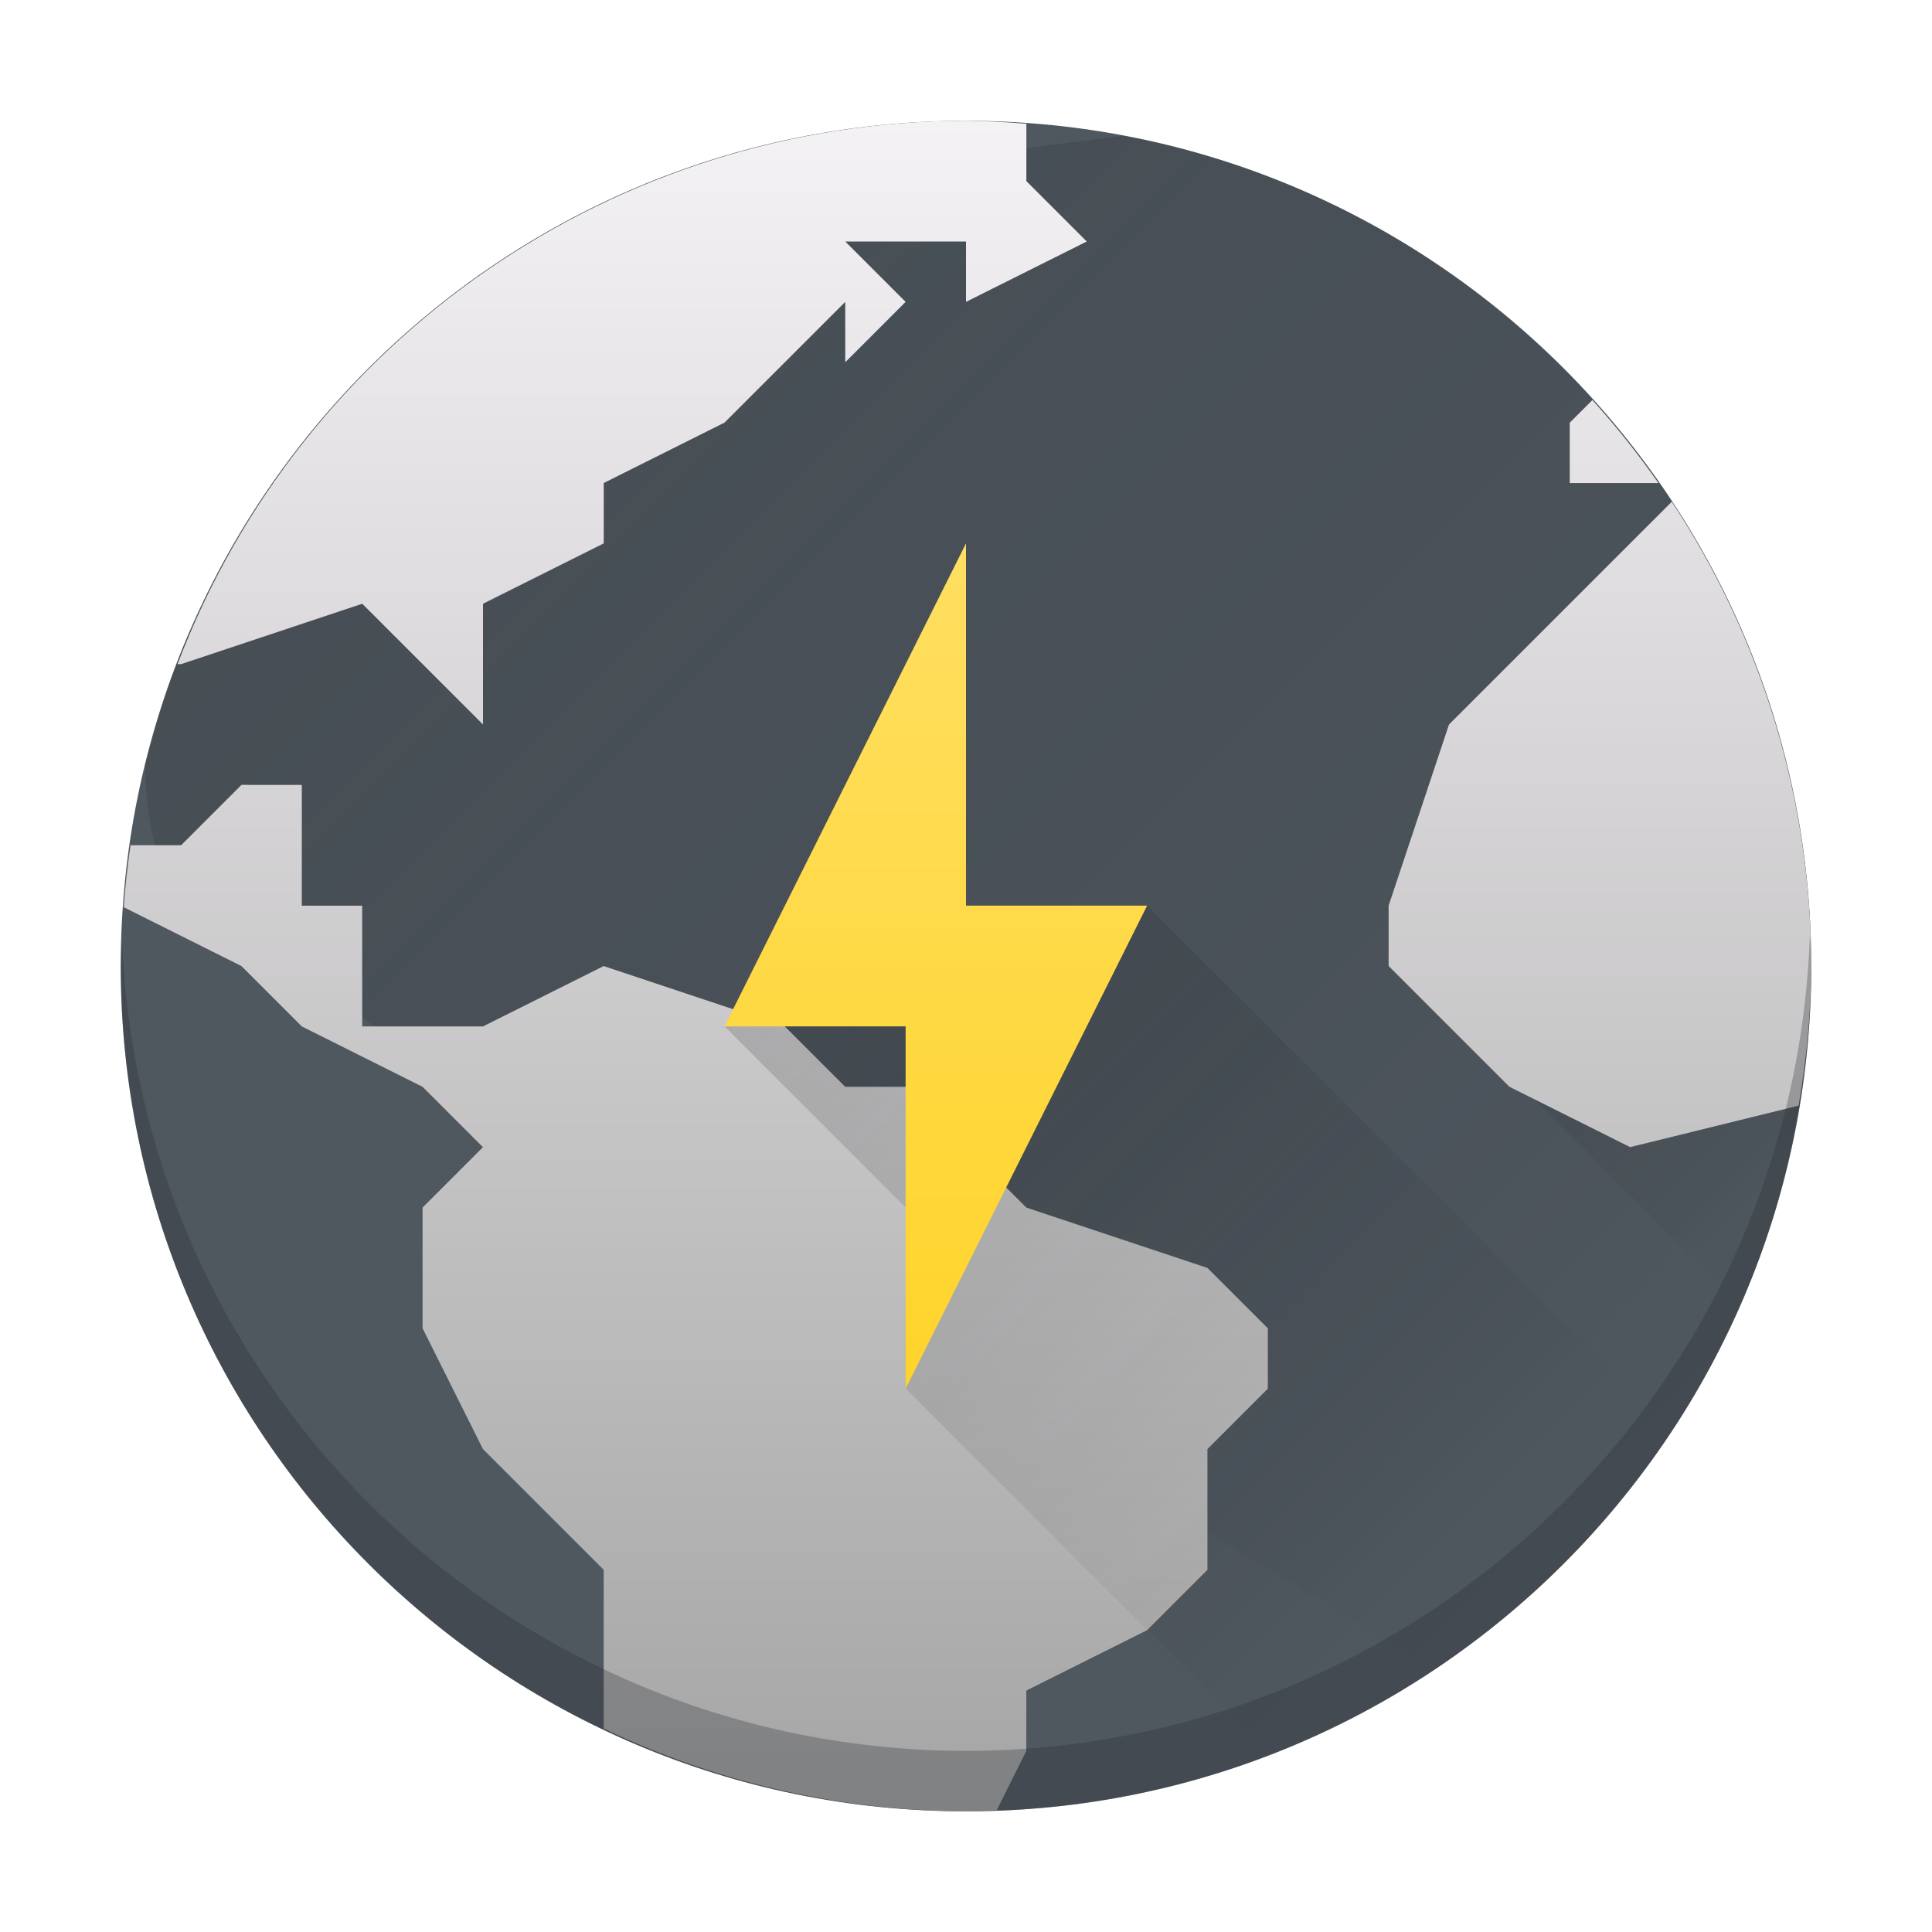
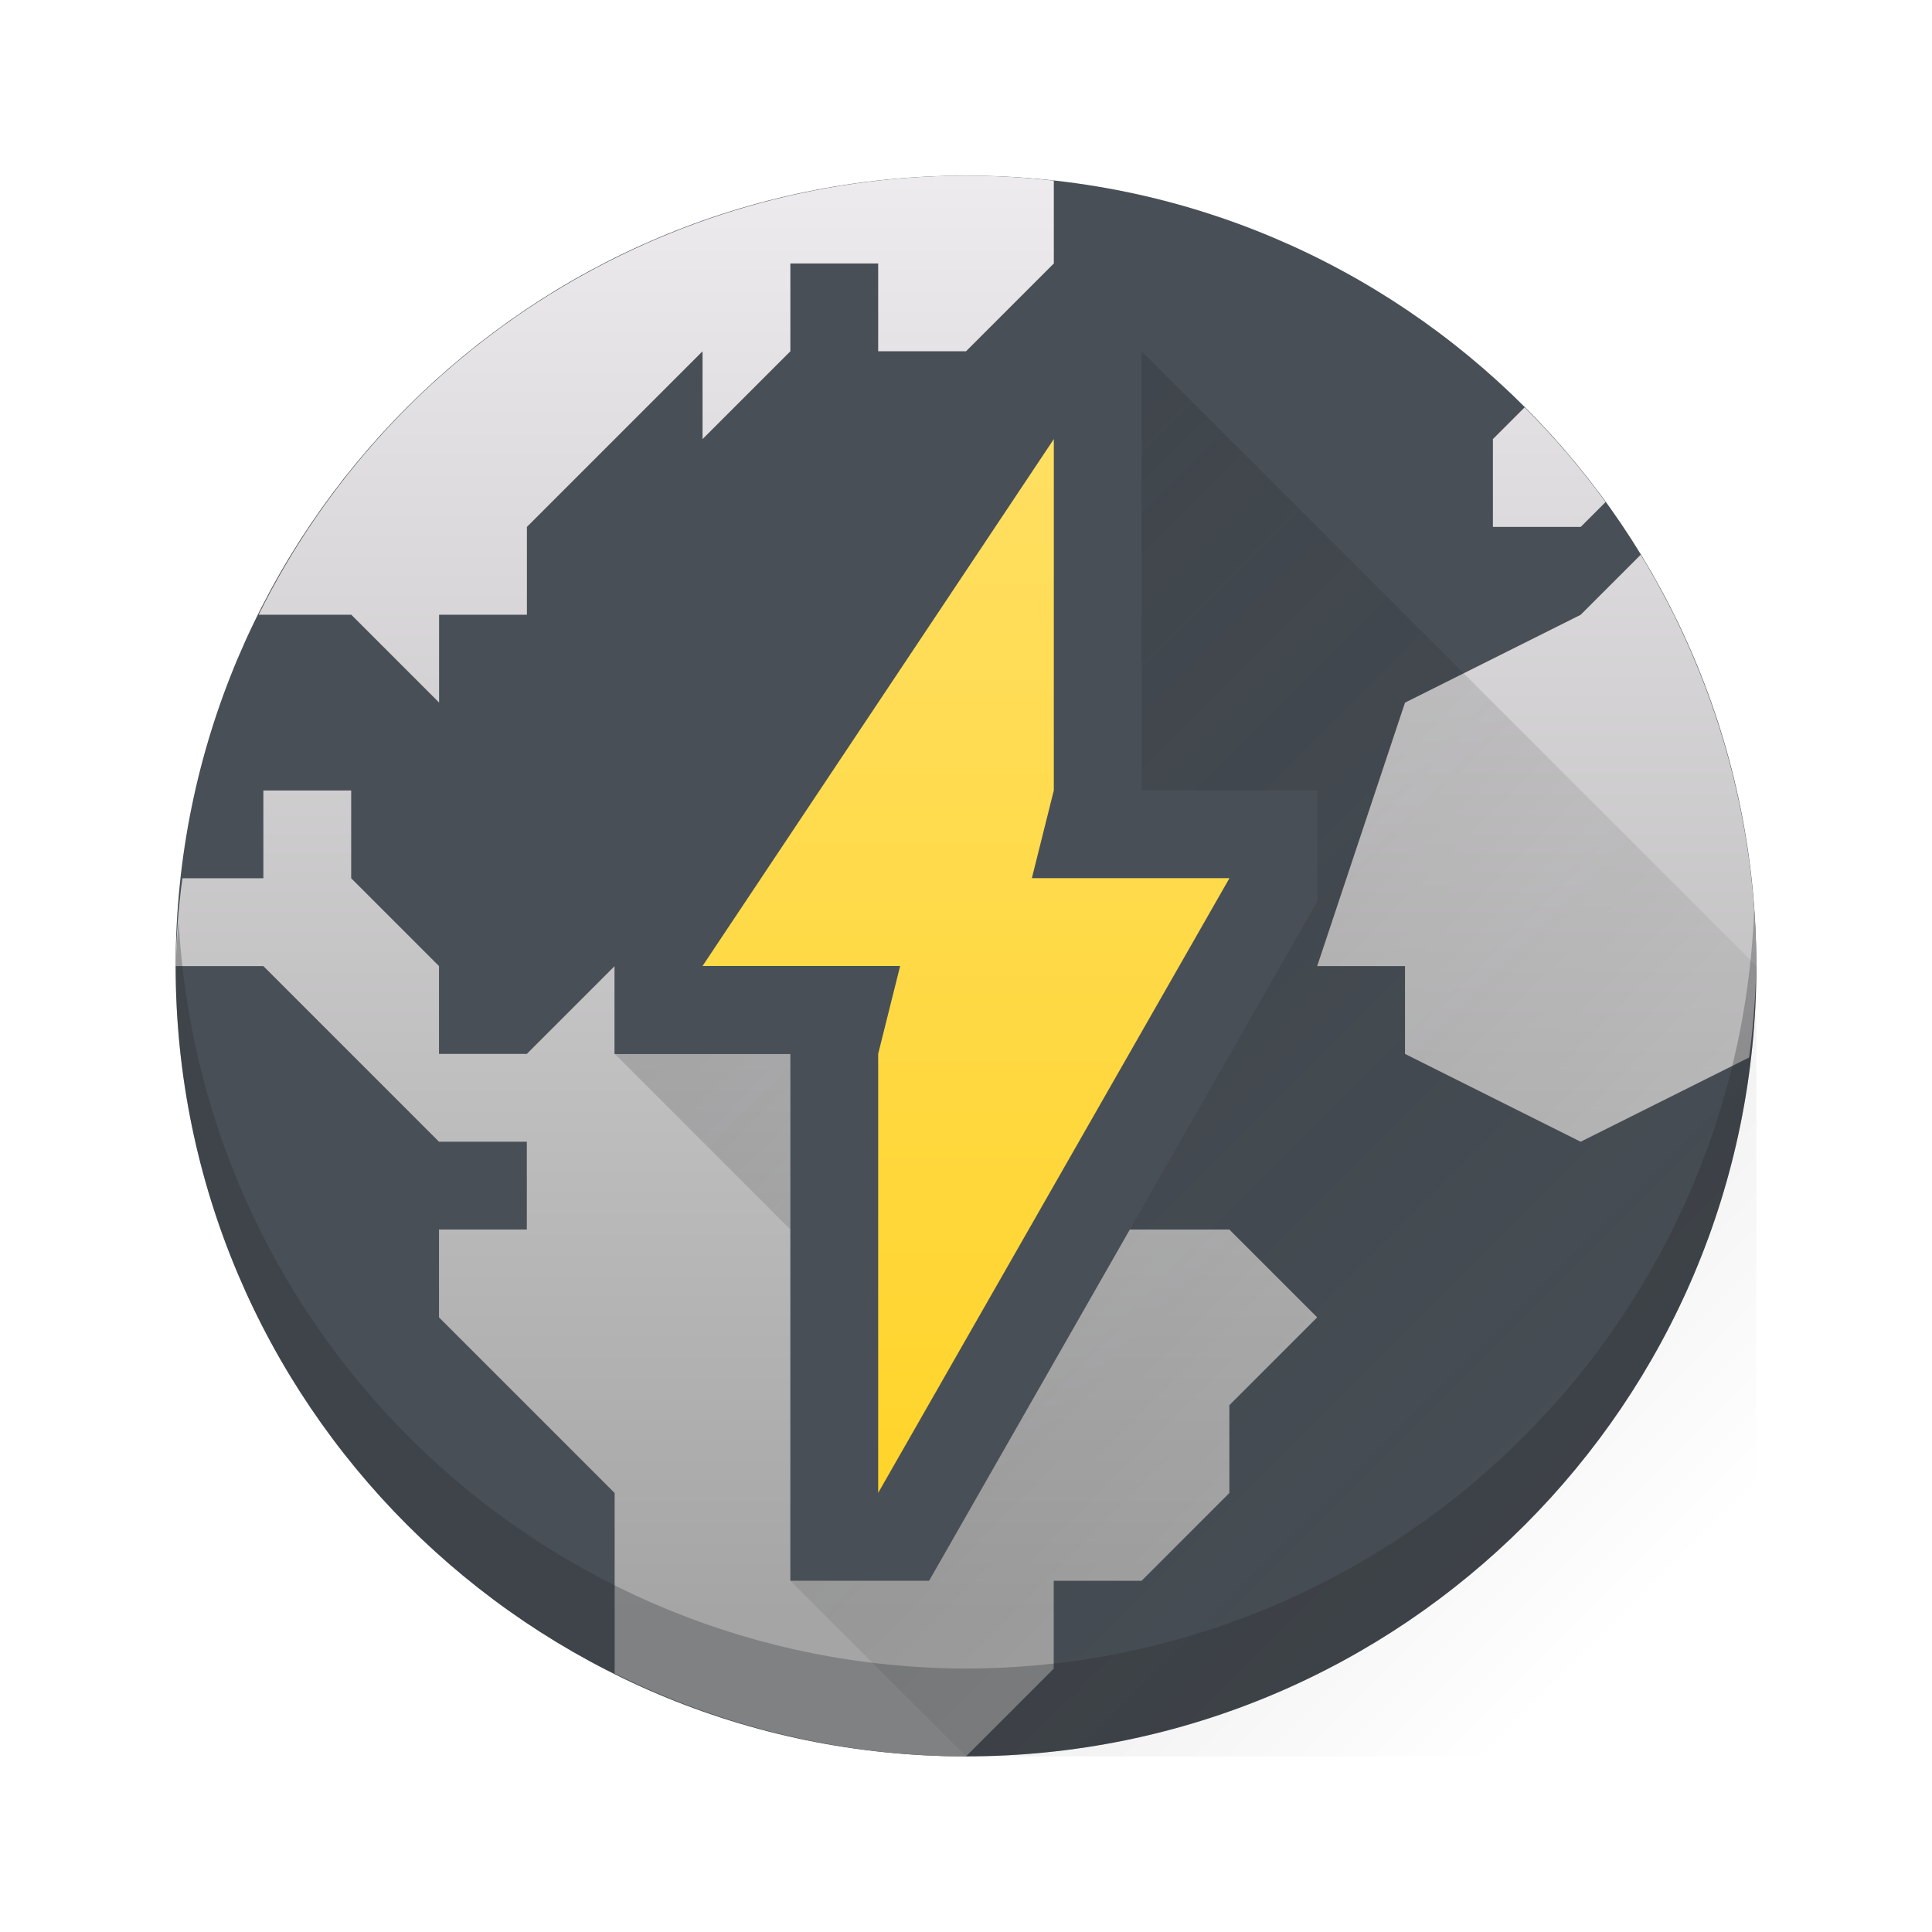
- <svg xmlns="http://www.w3.org/2000/svg" xmlns:xlink="http://www.w3.org/1999/xlink" height="32" width="32">
-   <linearGradient id="b" gradientUnits="userSpaceOnUse" x1="-27.898" x2="-7.898" xlink:href="#a" y1="3.831" y2="23.831" />
-   <linearGradient id="c" gradientUnits="userSpaceOnUse" x1="-10.898" x2="-3.898" xlink:href="#a" y1="10.831" y2="17.831" />
-   <linearGradient id="d" gradientUnits="userSpaceOnUse" x1="-31.898" x2="-31.898" y1="27.831" y2="-.169">
+ <svg xmlns="http://www.w3.org/2000/svg" height="22" width="22">
+   <linearGradient id="a" gradientUnits="userSpaceOnUse" x1="24.018" x2="24.018" y1="18.383" y2=".383">
    <stop offset="0" stop-color="#a5a5a5" />
    <stop offset="1" stop-color="#f5f2f5" />
  </linearGradient>
-   <linearGradient id="a">
+   <linearGradient id="b" gradientUnits="userSpaceOnUse" x1="8" x2="8" y1="17" y2="5">
+     <stop offset="0" stop-color="#ffd42a" />
+     <stop offset="1" stop-color="#ffdf62" />
+   </linearGradient>
+   <linearGradient id="c" gradientUnits="userSpaceOnUse" x1="7" x2="20" y1="4" y2="17">
    <stop offset="0" stop-color="#292c2f" />
    <stop offset="1" stop-opacity="0" />
  </linearGradient>
-   <linearGradient id="e" gradientUnits="userSpaceOnUse" x1="13" x2="24" xlink:href="#a" y1="15" y2="26" />
-   <linearGradient id="f" gradientUnits="userSpaceOnUse" x1="399.571" x2="399.571" y1="538.798" y2="524.798">
-     <stop offset="0" stop-color="#ffd42a" />
-     <stop offset="1" stop-color="#ffdf62" />
-   </linearGradient>
-   <g transform="translate(33.898 2.17)">
-     <rect fill="#4f575f" height="28" rx="14" width="28" x="-31.898" y="-.169" />
-     <path d="M-15.304.079l-2.975.38-4.135 2.388-1.502 2.6s-1.973 1.39-2.271 1.31c-2.517-.028-3.87.666-4.58 1.549-.301.703-.537 1.44-.72 2.197-.006.76.16 1.35.16 1.35 7.06 6.358 14.122 9.098 21.183 13.644a13.9 13.9 0 0 0 1.275-.96l.069-.06c.36-.307.703-.635 1.029-.978.072-.076.14-.155.21-.232a13.928 13.928 0 0 0 1.749-2.375l.055-.09a13.991 13.991 0 0 0 1.824-6.282l.002-.02v-.001L-5.755 6.86a13.95 13.95 0 0 0-9.55-6.783z" fill="url(#b)" fill-rule="evenodd" opacity=".2" />
-     <path d="M-4.886 8.673l-4.307 6.66 4.12 4.12a13.997 13.997 0 0 0 .187-10.78z" fill="url(#c)" fill-rule="evenodd" opacity=".2" />
-     <path d="M-17.898-.17a14 14 0 0 0-13.06 9h.06l3-1 1 1 1 1v-2l2-1v-1l2-1 2-2v1l1-1-1-1h2v1l2-1-1-1v-.95a14 14 0 0 0-1-.05zm10.375 4.626l-.375.375v1h1.469a14 14 0 0 0-1.094-1.375zm1.316 1.684l-.691.69-2 2-1 1-1 3v1l1 1 1 1 2 1 2.79-.687a14 14 0 0 0 .21-2.312 14 14 0 0 0-2.31-7.691zm-23.691 4.69l-1 1h-.838c-.05.34-.088.682-.113 1.024v.002l1.95.975 1 1 2 1 1 1-1 1v2l1 2 2 2v2.629a14 14 0 0 0 6 1.37c.17-.002.34-.008.51-.017l.49-.982v-1l2-1 1-1v-2l1-1v-1l-1-1-3-1-1-1-1-1h-1l-1-1-3-1-2 1h-2v-2h-1v-2z" fill="url(#d)" />
+   <g stroke-linejoin="round" stroke-width="2">
+     <circle cx="11" cy="11" fill="#484f56" r="9" />
+     <path d="m11 2a9 9 0 0 0 -8.055 5h1.055l1 1v-1h1v-1l2-2v1l1-1v-1h1v1h1l1-1v-.943a9 9 0 0 0 -1-.057zm6.361 2.639-.361.361v1h1l.283-.283a9 9 0 0 0 -.922-1.078zm1.322 1.678-.684.684-2 1-1 3h1v1l2 1 1.918-.959a9 9 0 0 0 .082-1.041 9 9 0 0 0 -1.316-4.684zm-15.684 2.684v1h-.922a9 9 0 0 0 -.078 1h1l2 2h1v1h-1v1l2 2v2.055a9 9 0 0 0 4 .945l1-1v-1h1l1-1v-1l1-1-1-1h-2l-1-1h-1l-1-1h-2v-1l-1 1h-1v-1l-1-1v-1z" fill="url(#a)" />
+     <path d="m19.975 10.359a9 9 0 0 1 -8.975 8.641 9 9 0 0 1 -8.965-8.5 9 9 0 0 0 -.035.5 9 9 0 0 0 9 9 9 9 0 0 0 9-9 9 9 0 0 0 -.025-.641z" fill="#292c2f" opacity=".3" />
  </g>
-   <g fill-rule="evenodd">
-     <path d="M19 15l-7 2 3 3v3l6.05 6.05a13.966 13.966 0 0 0 6.65-5.35z" fill="url(#e)" opacity=".2" />
-     <path d="M400.571 524.798l-4 8h3v6l4-8h-3z" fill="url(#f)" transform="translate(-384.571 -515.798)" />
-   </g>
-   <path d="M29.979 15.414A14 14 0 0 1 16 29 14 14 0 0 1 2.021 15.586 14 14 0 0 0 2 16a14 14 0 0 0 14 14 14 14 0 0 0 14-14 14 14 0 0 0-.021-.586z" fill="#292c2f" opacity=".3" />
+   <path d="m13 4-6 8 2 2v4l2 2h9v-9z" fill="url(#c)" opacity=".25" />
+   <path d="m11.465 4-4.465 6.697v1.303h2v6h1.58l4.42-7.734v-1.266h-2v-5z" fill="#484f56" />
+   <path d="m12 5-4 6h2.25l-.25 1v5l4-7h-2.25l.25-1z" fill="url(#b)" stroke-width="2" />
</svg>
